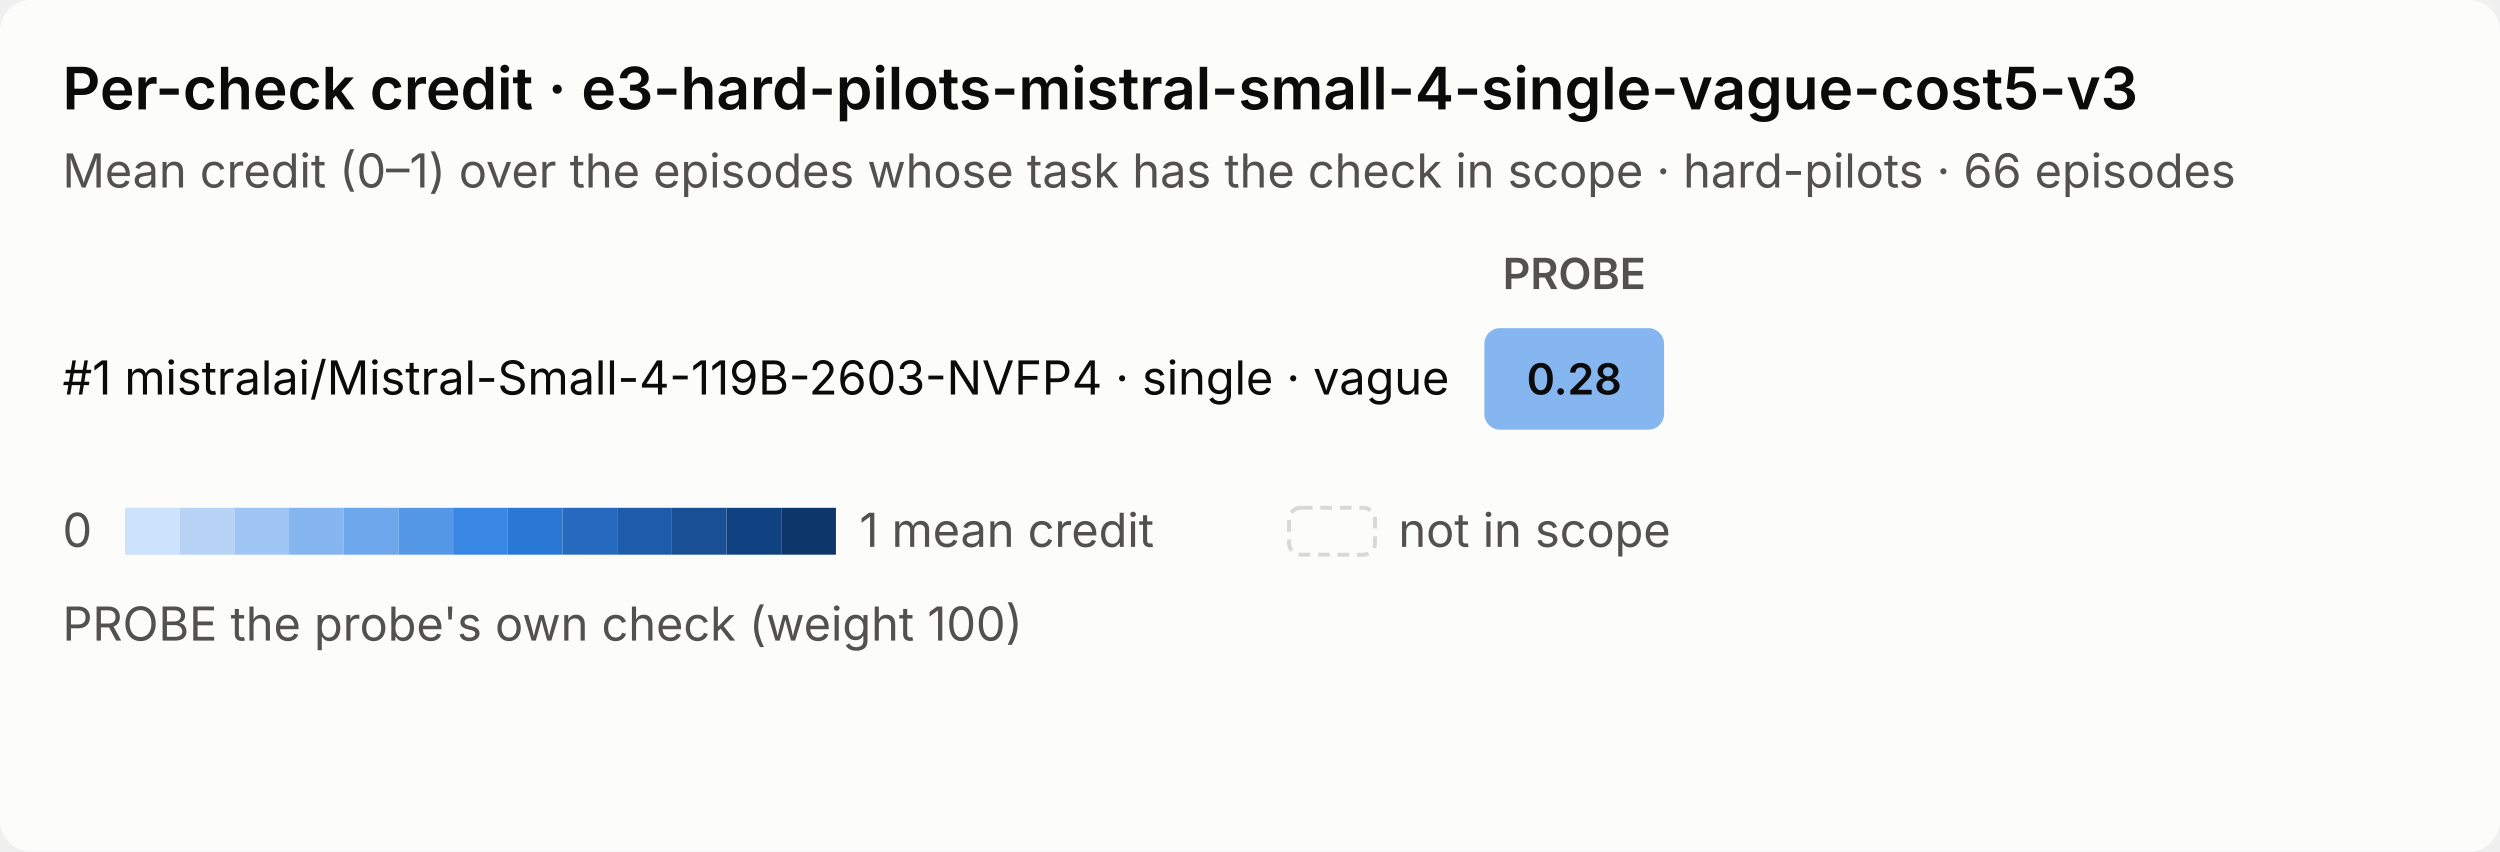
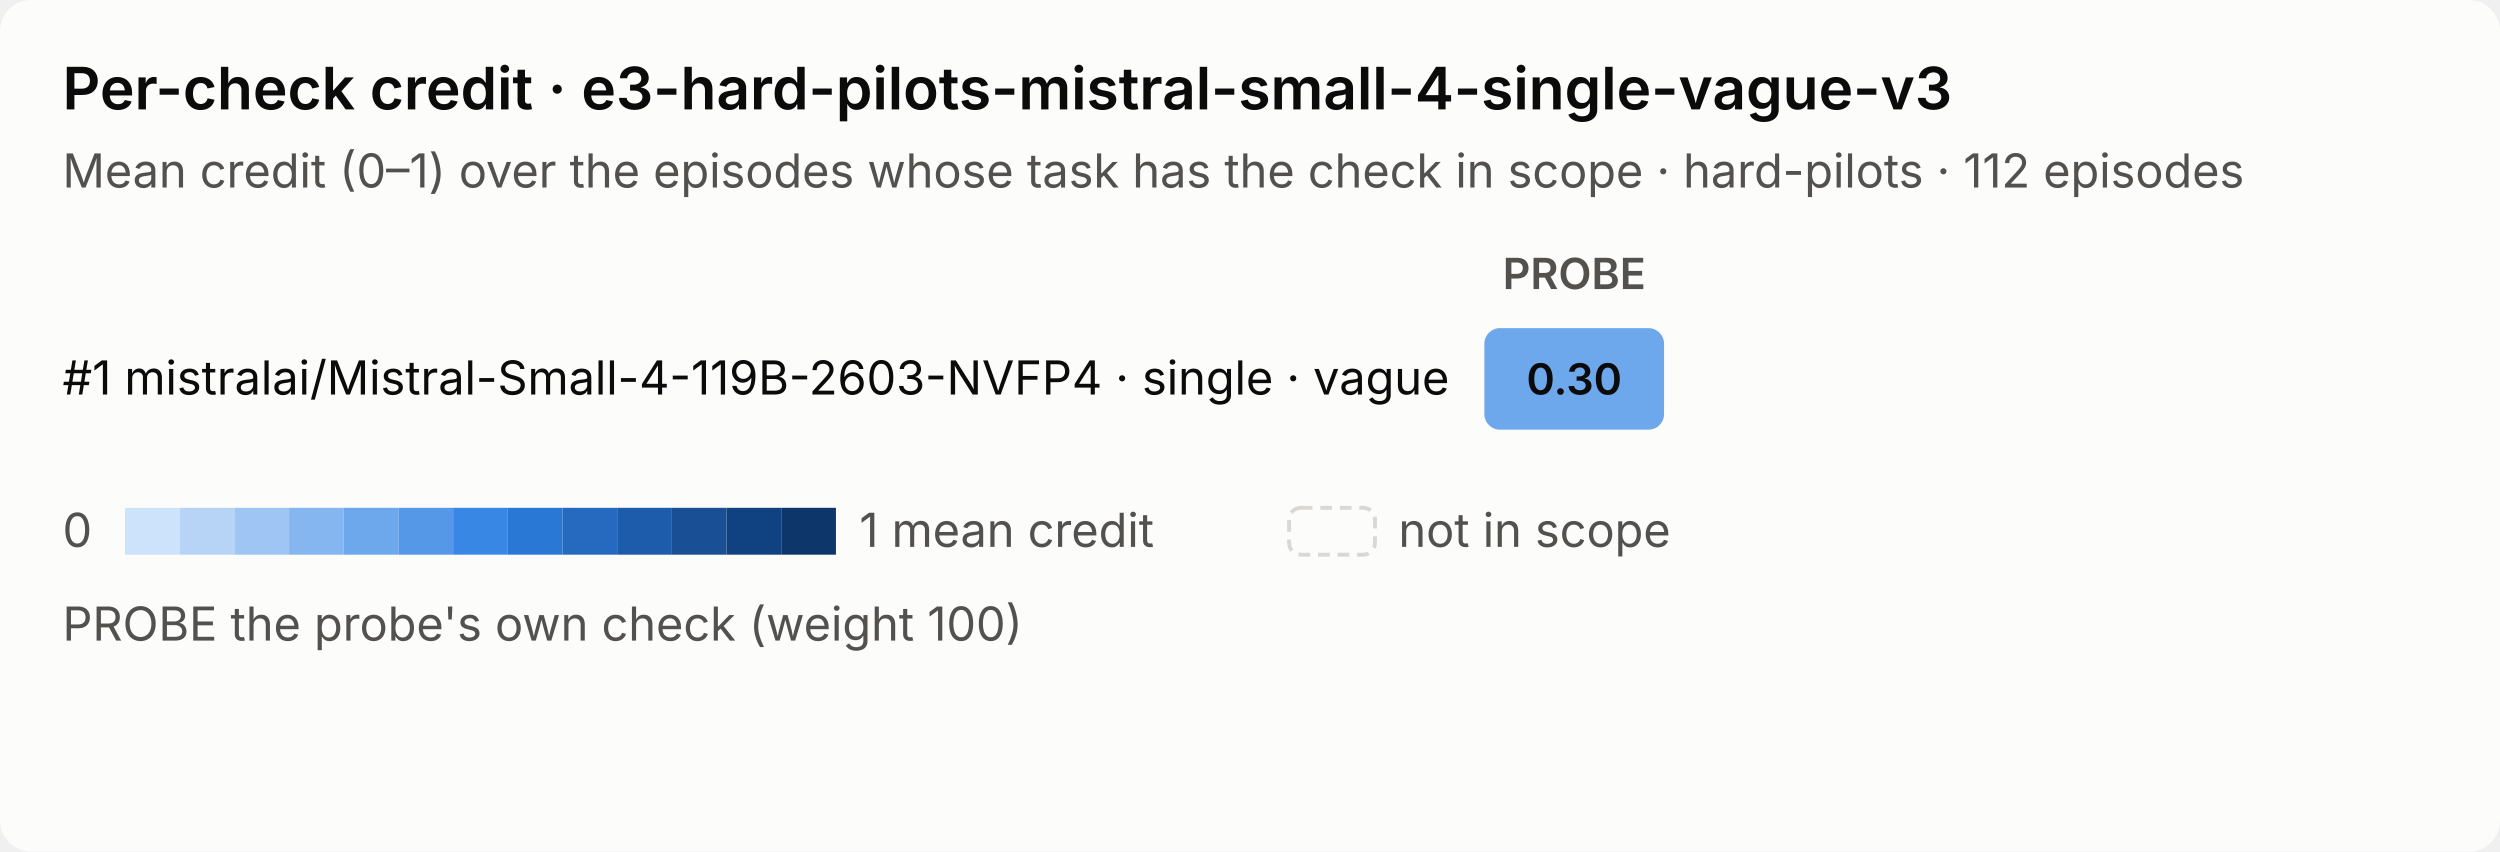
<svg xmlns="http://www.w3.org/2000/svg" width="640" height="218" viewBox="0 0 640 218" role="img" aria-labelledby="ttl dsc">
  <style>.t{font:600 15px system-ui,-apple-system,sans-serif;fill:#0b0b0b}.s,.k{font:12px system-ui,-apple-system,sans-serif;fill:#52514e}.l{font:12px system-ui,-apple-system,sans-serif;fill:#0b0b0b}.h{font:600 11px system-ui,-apple-system,sans-serif;fill:#52514e}.v{font:600 11px system-ui,-apple-system,sans-serif}.bg{fill:#fcfcfb}.na{fill:#fcfcfb;stroke:#d9d8d4;stroke-dasharray:3 2}.q0{fill:#cde2fb}.w0{fill:#0b0b0b}.q1{fill:#b7d3f6}.w1{fill:#0b0b0b}.q2{fill:#9ec5f4}.w2{fill:#0b0b0b}.q3{fill:#86b6ef}.w3{fill:#0b0b0b}.q4{fill:#6da7ec}.w4{fill:#0b0b0b}.q5{fill:#5598e7}.w5{fill:#0b0b0b}.q6{fill:#3987e5}.w6{fill:#0b0b0b}.q7{fill:#2a78d6}.w7{fill:#0b0b0b}.q8{fill:#256abf}.w8{fill:#ffffff}.q9{fill:#1c5cab}.w9{fill:#ffffff}.q10{fill:#184f95}.w10{fill:#ffffff}.q11{fill:#104281}.w11{fill:#ffffff}.q12{fill:#0d366b}.w12{fill:#ffffff}@media (prefers-color-scheme: dark){.t,.l{fill:#ffffff}.s,.k,.h{fill:#c3c2b7}.bg{fill:#1a1a19}.na{fill:#1a1a19;stroke:#4a4a46}.q0{fill:#0d366b}.w0{fill:#ffffff}.q1{fill:#104281}.w1{fill:#ffffff}.q2{fill:#184f95}.w2{fill:#ffffff}.q3{fill:#1c5cab}.w3{fill:#ffffff}.q4{fill:#256abf}.w4{fill:#ffffff}.q5{fill:#2a78d6}.w5{fill:#0b0b0b}.q6{fill:#3987e5}.w6{fill:#0b0b0b}.q7{fill:#5598e7}.w7{fill:#0b0b0b}.q8{fill:#6da7ec}.w8{fill:#0b0b0b}.q9{fill:#86b6ef}.w9{fill:#0b0b0b}.q10{fill:#9ec5f4}.w10{fill:#0b0b0b}.q11{fill:#b7d3f6}.w11{fill:#0b0b0b}.q12{fill:#cde2fb}.w12{fill:#0b0b0b}}</style>
  <rect class="bg" width="640" height="218" rx="8" />
-   <text class="t" x="16" y="28">Per-check credit · e3-hard-pilots-mistral-small-4-single-vague-cost5-v3</text>
-   <text class="s" x="16" y="48">Mean credit (0–1) over the episodes whose task has the check in scope · hard-pilots · 66 episodes</text>
+   <text class="t" x="16" y="28">Per-check credit · e3-hard-pilots-mistral-small-4-single-vague-v3</text>
+   <text class="s" x="16" y="48">Mean credit (0–1) over the episodes whose task has the check in scope · hard-pilots · 112 episodes</text>
  <text class="h" x="403" y="74" text-anchor="middle">PROBE</text>
  <text class="l" x="16" y="101">#1  mistralai/Mistral-Small-4-119B-2603-NVFP4 · single · vague</text>
  <g>
-     <rect class="q3" x="380" y="84" width="46" height="26" rx="4" />
-     <text class="v w3" x="403" y="101" text-anchor="middle">0.28</text>
+     <rect class="q4" x="380" y="84" width="46" height="26" rx="4" />
+     <text class="v w4" x="403" y="101" text-anchor="middle">0.30</text>
  </g>
  <text class="k" x="16" y="140">0</text>
  <rect class="q0" x="32" y="130" width="14" height="12" />
  <rect class="q1" x="46" y="130" width="14" height="12" />
  <rect class="q2" x="60" y="130" width="14" height="12" />
  <rect class="q3" x="74" y="130" width="14" height="12" />
  <rect class="q4" x="88" y="130" width="14" height="12" />
  <rect class="q5" x="102" y="130" width="14" height="12" />
  <rect class="q6" x="116" y="130" width="14" height="12" />
  <rect class="q7" x="130" y="130" width="14" height="12" />
  <rect class="q8" x="144" y="130" width="14" height="12" />
  <rect class="q9" x="158" y="130" width="14" height="12" />
  <rect class="q10" x="172" y="130" width="14" height="12" />
  <rect class="q11" x="186" y="130" width="14" height="12" />
  <rect class="q12" x="200" y="130" width="14" height="12" />
  <text class="k" x="220" y="140">1 mean credit</text>
  <rect class="na" x="330" y="130" width="22" height="12" rx="3" />
  <text class="k" x="358" y="140">not in scope</text>
  <text class="k" x="16" y="164">PROBE  the probe's own check (weight 100)</text>
</svg>
